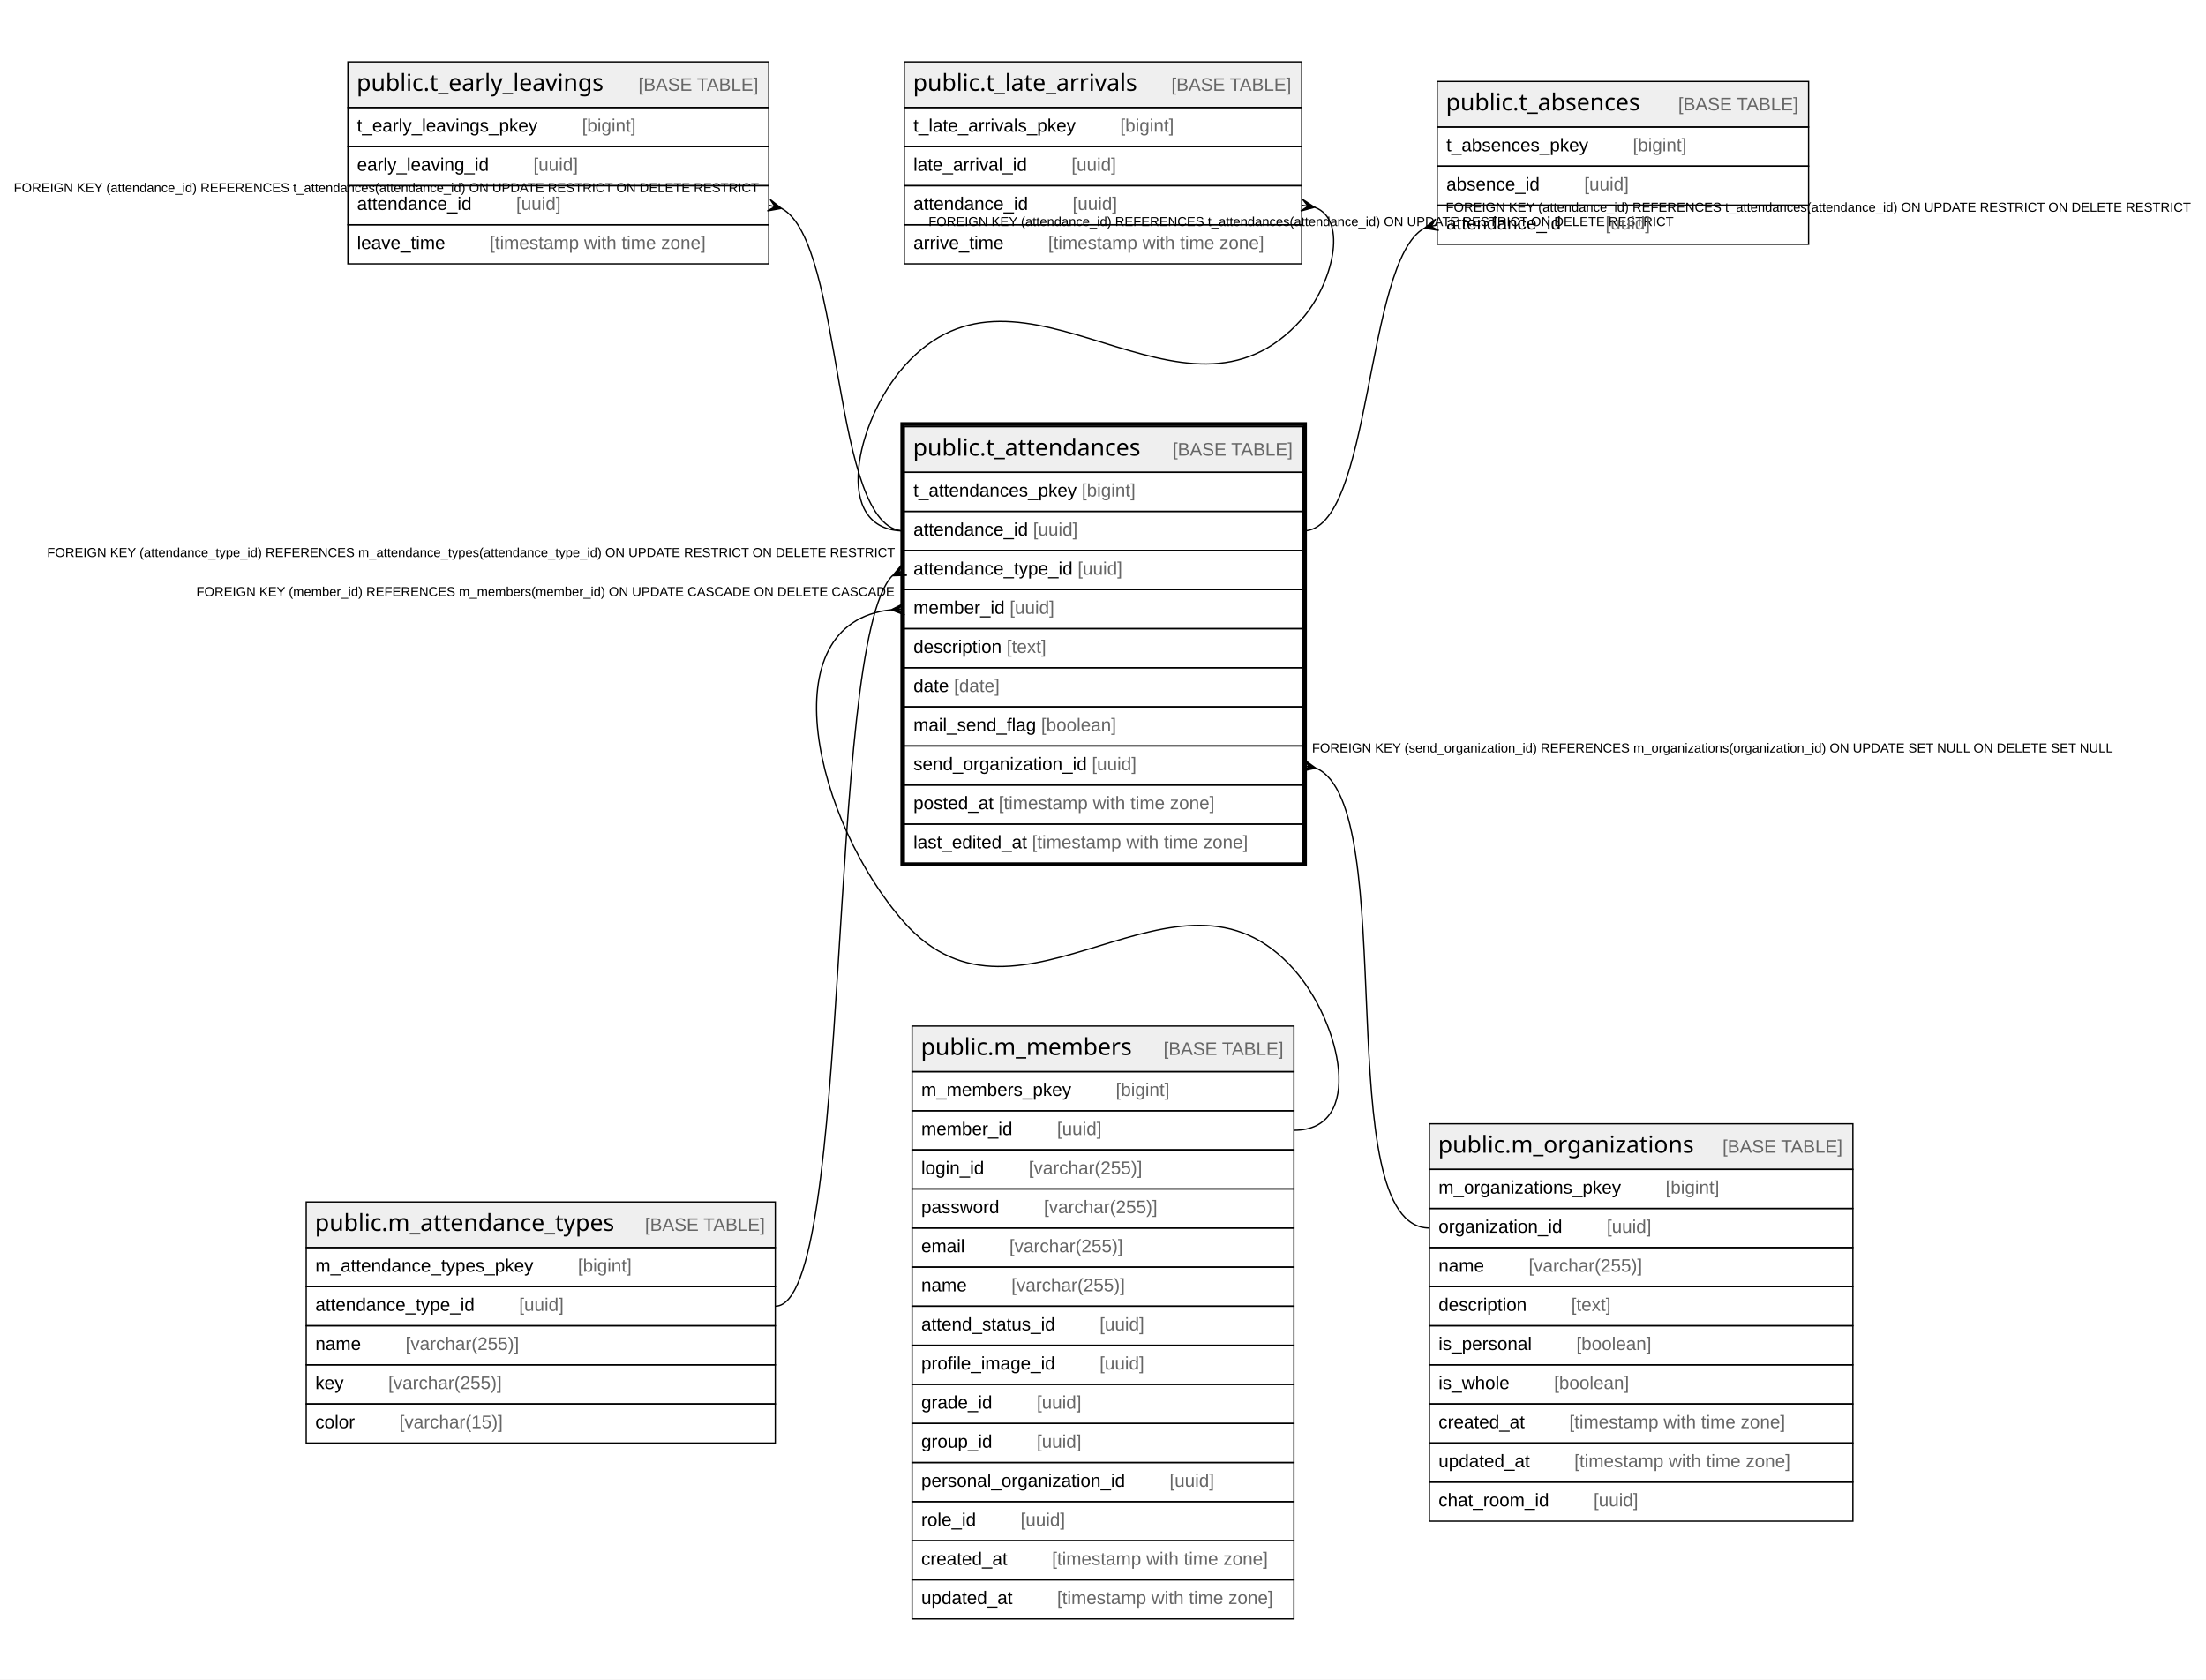
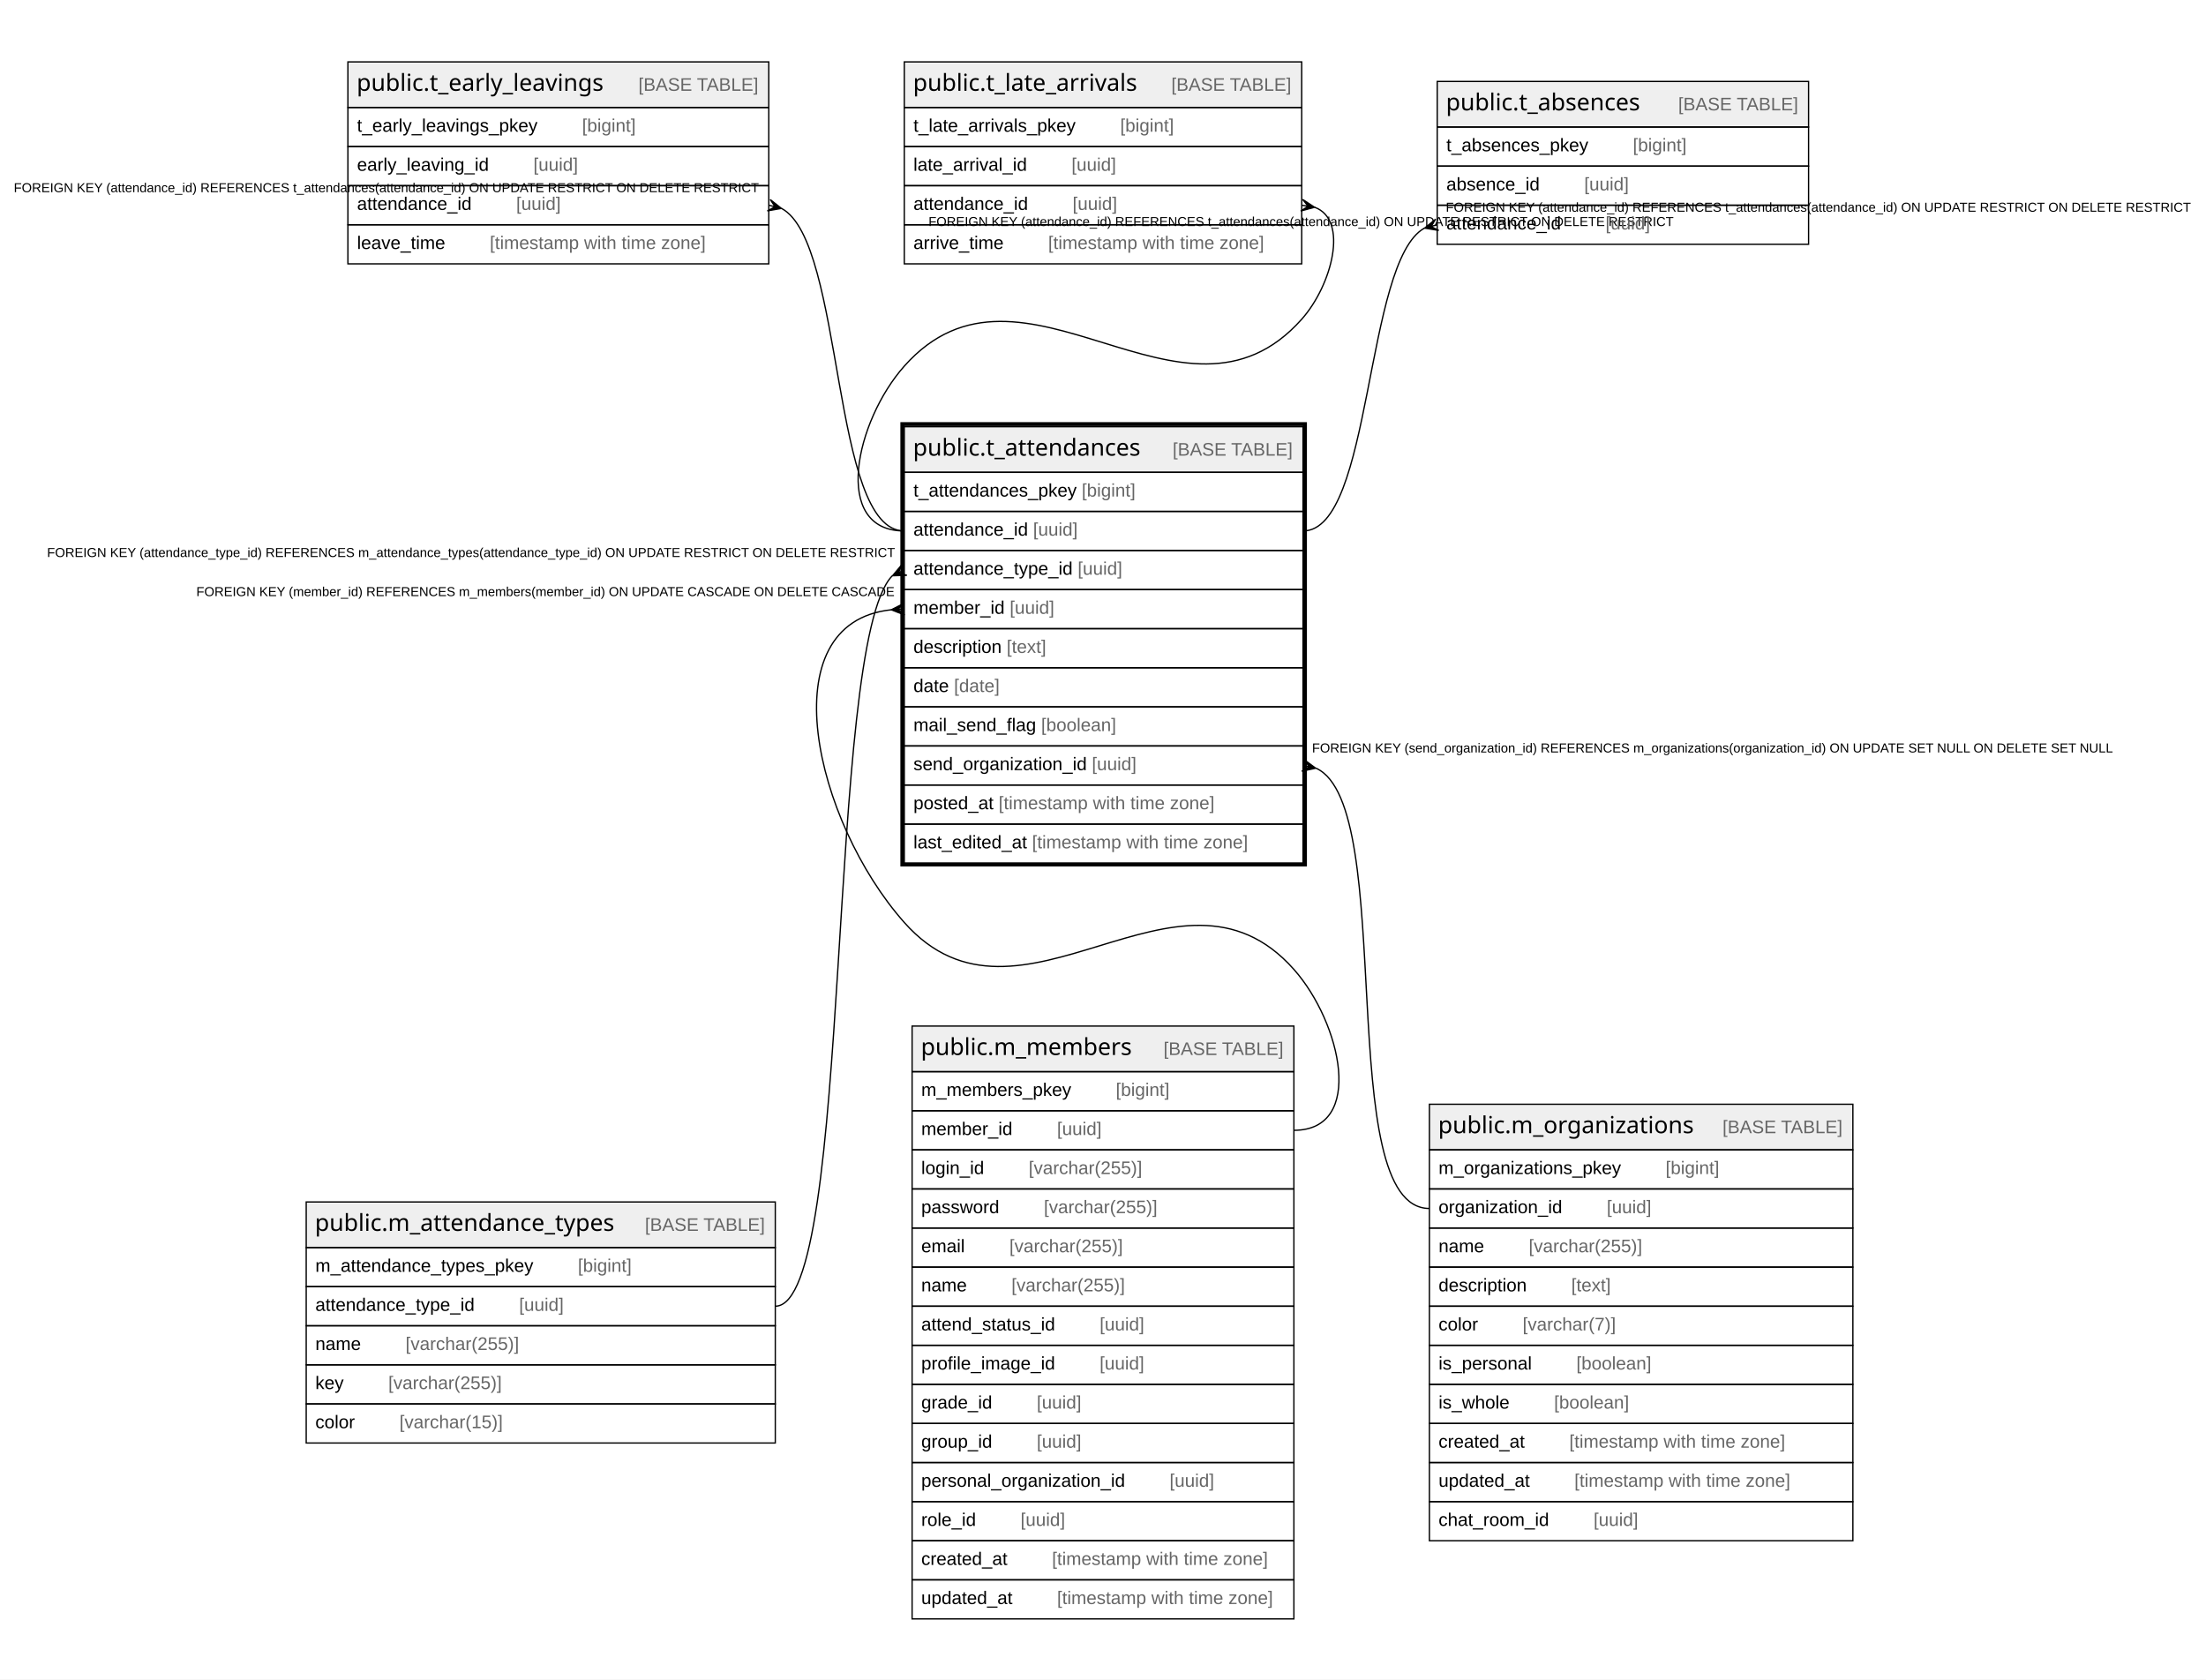
<svg xmlns="http://www.w3.org/2000/svg" width="1693pt" height="1289pt" viewBox="0.00 0.00 1693.00 1289.00">
  <g id="graph0" class="graph" transform="scale(1 1) rotate(0) translate(4 1285)">
    <polygon fill="#ffffff" stroke="transparent" points="-4,4 -4,-1285 1689,-1285 1689,4 -4,4" />
    <g id="node1" class="node">
      <polygon fill="#efefef" stroke="transparent" points="690,-922.5 690,-957.5 996,-957.5 996,-922.5 690,-922.5" />
      <polygon fill="none" stroke="#000000" points="690,-922.5 690,-957.5 996,-957.5 996,-922.5 690,-922.5" />
      <text text-anchor="start" x="696.683" y="-935.3" font-family="Arial Bold" font-size="18.00" fill="#000000">public.t_attendances</text>
      <text text-anchor="start" x="861.749" y="-935.3" font-family="Arial" font-size="14.00" fill="#000000">    </text>
      <text text-anchor="start" x="895.953" y="-935.3" font-family="Arial" font-size="14.00" fill="#666666">[BASE TABLE]</text>
      <polygon fill="none" stroke="#000000" points="690,-892.5 690,-922.5 996,-922.5 996,-892.5 690,-892.5" />
      <text text-anchor="start" x="697" y="-903.9" font-family="Arial" font-size="14.00" fill="#000000">t_attendances_pkey </text>
      <text text-anchor="start" x="826.171" y="-903.9" font-family="Arial" font-size="14.00" fill="#666666">[bigint]</text>
      <polygon fill="none" stroke="#000000" points="690,-862.5 690,-892.5 996,-892.5 996,-862.5 690,-862.5" />
      <text text-anchor="start" x="697" y="-873.9" font-family="Arial" font-size="14.00" fill="#000000">attendance_id </text>
      <text text-anchor="start" x="788.822" y="-873.9" font-family="Arial" font-size="14.00" fill="#666666">[uuid]</text>
      <polygon fill="none" stroke="#000000" points="690,-832.5 690,-862.5 996,-862.5 996,-832.5 690,-832.5" />
      <text text-anchor="start" x="697" y="-843.9" font-family="Arial" font-size="14.00" fill="#000000">attendance_type_id </text>
      <text text-anchor="start" x="823.06" y="-843.9" font-family="Arial" font-size="14.00" fill="#666666">[uuid]</text>
      <polygon fill="none" stroke="#000000" points="690,-802.5 690,-832.5 996,-832.5 996,-802.5 690,-802.5" />
      <text text-anchor="start" x="697" y="-813.9" font-family="Arial" font-size="14.00" fill="#000000">member_id </text>
      <text text-anchor="start" x="770.892" y="-813.9" font-family="Arial" font-size="14.00" fill="#666666">[uuid]</text>
      <polygon fill="none" stroke="#000000" points="690,-772.5 690,-802.5 996,-802.5 996,-772.5 690,-772.5" />
      <text text-anchor="start" x="697" y="-783.9" font-family="Arial" font-size="14.00" fill="#000000">description </text>
      <text text-anchor="start" x="768.568" y="-783.9" font-family="Arial" font-size="14.00" fill="#666666">[text]</text>
      <polygon fill="none" stroke="#000000" points="690,-742.5 690,-772.5 996,-772.5 996,-742.5 690,-742.5" />
      <text text-anchor="start" x="697" y="-753.9" font-family="Arial" font-size="14.00" fill="#000000">date </text>
      <text text-anchor="start" x="728.129" y="-753.9" font-family="Arial" font-size="14.00" fill="#666666">[date]</text>
      <polygon fill="none" stroke="#000000" points="690,-712.5 690,-742.5 996,-742.5 996,-712.5 690,-712.5" />
      <text text-anchor="start" x="697" y="-723.9" font-family="Arial" font-size="14.00" fill="#000000">mail_send_flag </text>
      <text text-anchor="start" x="795.022" y="-723.9" font-family="Arial" font-size="14.00" fill="#666666">[boolean]</text>
      <polygon fill="none" stroke="#000000" points="690,-682.5 690,-712.5 996,-712.5 996,-682.5 690,-682.5" />
      <text text-anchor="start" x="697" y="-693.9" font-family="Arial" font-size="14.00" fill="#000000">send_organization_id </text>
      <text text-anchor="start" x="833.935" y="-693.9" font-family="Arial" font-size="14.00" fill="#666666">[uuid]</text>
      <polygon fill="none" stroke="#000000" points="690,-652.5 690,-682.5 996,-682.5 996,-652.5 690,-652.5" />
      <text text-anchor="start" x="697" y="-663.9" font-family="Arial" font-size="14.00" fill="#000000">posted_at </text>
      <text text-anchor="start" x="762.367" y="-663.9" font-family="Arial" font-size="14.00" fill="#666666">[timestamp with time zone]</text>
      <polygon fill="none" stroke="#000000" points="690,-622.5 690,-652.5 996,-652.5 996,-622.5 690,-622.5" />
      <text text-anchor="start" x="697" y="-633.9" font-family="Arial" font-size="14.00" fill="#000000">last_edited_at </text>
      <text text-anchor="start" x="788.036" y="-633.9" font-family="Arial" font-size="14.00" fill="#666666">[timestamp with time zone]</text>
      <polygon fill="none" stroke="#000000" stroke-width="3" points="688.5,-621.5 688.5,-959.5 997.5,-959.5 997.5,-621.5 688.5,-621.5" />
    </g>
    <g id="node5" class="node">
      <polygon fill="#efefef" stroke="transparent" points="231,-327.5 231,-362.5 591,-362.5 591,-327.5 231,-327.5" />
      <polygon fill="none" stroke="#000000" points="231,-327.5 231,-362.5 591,-362.5 591,-327.5 231,-327.5" />
      <text text-anchor="start" x="237.678" y="-340.3" font-family="Arial Bold" font-size="18.00" fill="#000000">public.m_attendance_types</text>
      <text text-anchor="start" x="456.754" y="-340.3" font-family="Arial" font-size="14.00" fill="#000000">    </text>
      <text text-anchor="start" x="490.959" y="-340.3" font-family="Arial" font-size="14.00" fill="#666666">[BASE TABLE]</text>
      <polygon fill="none" stroke="#000000" points="231,-297.5 231,-327.5 591,-327.5 591,-297.5 231,-297.5" />
      <text text-anchor="start" x="238" y="-308.9" font-family="Arial" font-size="14.00" fill="#000000">m_attendance_types_pkey    </text>
      <text text-anchor="start" x="439.494" y="-308.9" font-family="Arial" font-size="14.00" fill="#666666">[bigint]</text>
      <polygon fill="none" stroke="#000000" points="231,-267.5 231,-297.5 591,-297.5 591,-267.5 231,-267.5" />
      <text text-anchor="start" x="238" y="-278.9" font-family="Arial" font-size="14.00" fill="#000000">attendance_type_id    </text>
      <text text-anchor="start" x="394.374" y="-278.9" font-family="Arial" font-size="14.00" fill="#666666">[uuid]</text>
      <polygon fill="none" stroke="#000000" points="231,-237.5 231,-267.5 591,-267.5 591,-237.5 231,-237.5" />
      <text text-anchor="start" x="238" y="-248.9" font-family="Arial" font-size="14.00" fill="#000000">name    </text>
      <text text-anchor="start" x="307.213" y="-248.9" font-family="Arial" font-size="14.00" fill="#666666">[varchar(255)]</text>
      <polygon fill="none" stroke="#000000" points="231,-207.5 231,-237.5 591,-237.5 591,-207.5 231,-207.5" />
      <text text-anchor="start" x="238" y="-218.9" font-family="Arial" font-size="14.00" fill="#000000">key    </text>
      <text text-anchor="start" x="293.987" y="-218.9" font-family="Arial" font-size="14.00" fill="#666666">[varchar(255)]</text>
      <polygon fill="none" stroke="#000000" points="231,-177.5 231,-207.5 591,-207.5 591,-177.5 231,-177.5" />
      <text text-anchor="start" x="238" y="-188.9" font-family="Arial" font-size="14.00" fill="#000000">color    </text>
      <text text-anchor="start" x="302.537" y="-188.9" font-family="Arial" font-size="14.00" fill="#666666">[varchar(15)]</text>
    </g>
    <g id="edge4" class="edge">
      <path fill="none" stroke="#000000" d="M680.659,-842.952C629.012,-789.481 651.373,-282.5 591,-282.5" />
      <polygon fill="#000000" stroke="#000000" points="681.009,-843.122 688.03,-851.546 685.505,-845.311 690,-847.5 690,-847.5 690,-847.5 685.505,-845.311 691.97,-843.454 681.009,-843.122 681.009,-843.122" />
      <text text-anchor="start" x="32.117" y="-857.5" font-family="Arial" font-size="10.00" fill="#000000">FOREIGN KEY (attendance_type_id) REFERENCES m_attendance_types(attendance_type_id) ON UPDATE RESTRICT ON DELETE RESTRICT</text>
    </g>
    <g id="node6" class="node">
      <polygon fill="#efefef" stroke="transparent" points="696,-462.5 696,-497.5 989,-497.5 989,-462.5 696,-462.5" />
      <polygon fill="none" stroke="#000000" points="696,-462.5 696,-497.5 989,-497.5 989,-462.5 696,-462.5" />
      <text text-anchor="start" x="702.715" y="-475.3" font-family="Arial Bold" font-size="18.00" fill="#000000">public.m_members</text>
      <text text-anchor="start" x="854.717" y="-475.3" font-family="Arial" font-size="14.00" fill="#000000">    </text>
      <text text-anchor="start" x="888.922" y="-475.3" font-family="Arial" font-size="14.00" fill="#666666">[BASE TABLE]</text>
      <polygon fill="none" stroke="#000000" points="696,-432.5 696,-462.5 989,-462.5 989,-432.5 696,-432.5" />
      <text text-anchor="start" x="703" y="-443.9" font-family="Arial" font-size="14.00" fill="#000000">m_members_pkey    </text>
      <text text-anchor="start" x="852.325" y="-443.9" font-family="Arial" font-size="14.00" fill="#666666">[bigint]</text>
      <polygon fill="none" stroke="#000000" points="696,-402.5 696,-432.5 989,-432.5 989,-402.5 696,-402.5" />
      <text text-anchor="start" x="703" y="-413.9" font-family="Arial" font-size="14.00" fill="#000000">member_id    </text>
      <text text-anchor="start" x="807.206" y="-413.9" font-family="Arial" font-size="14.00" fill="#666666">[uuid]</text>
      <polygon fill="none" stroke="#000000" points="696,-372.5 696,-402.5 989,-402.5 989,-372.5 696,-372.5" />
      <text text-anchor="start" x="703" y="-383.9" font-family="Arial" font-size="14.00" fill="#000000">login_id    </text>
      <text text-anchor="start" x="785.438" y="-383.9" font-family="Arial" font-size="14.00" fill="#666666">[varchar(255)]</text>
      <polygon fill="none" stroke="#000000" points="696,-342.5 696,-372.5 989,-372.5 989,-342.5 696,-342.5" />
      <text text-anchor="start" x="703" y="-353.9" font-family="Arial" font-size="14.00" fill="#000000">password    </text>
      <text text-anchor="start" x="797.102" y="-353.9" font-family="Arial" font-size="14.00" fill="#666666">[varchar(255)]</text>
      <polygon fill="none" stroke="#000000" points="696,-312.5 696,-342.5 989,-342.5 989,-312.5 696,-312.5" />
      <text text-anchor="start" x="703" y="-323.9" font-family="Arial" font-size="14.00" fill="#000000">email    </text>
      <text text-anchor="start" x="770.644" y="-323.9" font-family="Arial" font-size="14.00" fill="#666666">[varchar(255)]</text>
      <polygon fill="none" stroke="#000000" points="696,-282.5 696,-312.5 989,-312.5 989,-282.5 696,-282.5" />
      <text text-anchor="start" x="703" y="-293.9" font-family="Arial" font-size="14.00" fill="#000000">name    </text>
      <text text-anchor="start" x="772.213" y="-293.9" font-family="Arial" font-size="14.00" fill="#666666">[varchar(255)]</text>
      <polygon fill="none" stroke="#000000" points="696,-252.5 696,-282.5 989,-282.5 989,-252.5 696,-252.5" />
      <text text-anchor="start" x="703" y="-263.9" font-family="Arial" font-size="14.00" fill="#000000">attend_status_id    </text>
      <text text-anchor="start" x="839.917" y="-263.9" font-family="Arial" font-size="14.00" fill="#666666">[uuid]</text>
      <polygon fill="none" stroke="#000000" points="696,-222.5 696,-252.5 989,-252.5 989,-222.5 696,-222.5" />
      <text text-anchor="start" x="703" y="-233.9" font-family="Arial" font-size="14.00" fill="#000000">profile_image_id    </text>
      <text text-anchor="start" x="839.886" y="-233.9" font-family="Arial" font-size="14.00" fill="#666666">[uuid]</text>
      <polygon fill="none" stroke="#000000" points="696,-192.5 696,-222.5 989,-222.5 989,-192.5 696,-192.5" />
      <text text-anchor="start" x="703" y="-203.9" font-family="Arial" font-size="14.00" fill="#000000">grade_id    </text>
      <text text-anchor="start" x="791.668" y="-203.9" font-family="Arial" font-size="14.00" fill="#666666">[uuid]</text>
      <polygon fill="none" stroke="#000000" points="696,-162.5 696,-192.5 989,-192.5 989,-162.5 696,-162.5" />
      <text text-anchor="start" x="703" y="-173.9" font-family="Arial" font-size="14.00" fill="#000000">group_id    </text>
      <text text-anchor="start" x="791.668" y="-173.9" font-family="Arial" font-size="14.00" fill="#666666">[uuid]</text>
      <polygon fill="none" stroke="#000000" points="696,-132.5 696,-162.5 989,-162.5 989,-132.5 696,-132.5" />
      <text text-anchor="start" x="703" y="-143.9" font-family="Arial" font-size="14.00" fill="#000000">personal_organization_id    </text>
      <text text-anchor="start" x="893.582" y="-143.9" font-family="Arial" font-size="14.00" fill="#666666">[uuid]</text>
      <polygon fill="none" stroke="#000000" points="696,-102.5 696,-132.5 989,-132.5 989,-102.5 696,-102.5" />
      <text text-anchor="start" x="703" y="-113.9" font-family="Arial" font-size="14.00" fill="#000000">role_id    </text>
      <text text-anchor="start" x="779.209" y="-113.9" font-family="Arial" font-size="14.00" fill="#666666">[uuid]</text>
      <polygon fill="none" stroke="#000000" points="696,-72.5 696,-102.5 989,-102.5 989,-72.5 696,-72.5" />
      <text text-anchor="start" x="703" y="-83.9" font-family="Arial" font-size="14.00" fill="#000000">created_at    </text>
      <text text-anchor="start" x="803.342" y="-83.9" font-family="Arial" font-size="14.00" fill="#666666">[timestamp with time zone]</text>
      <polygon fill="none" stroke="#000000" points="696,-42.5 696,-72.5 989,-72.5 989,-42.5 696,-42.5" />
      <text text-anchor="start" x="703" y="-53.9" font-family="Arial" font-size="14.00" fill="#000000">updated_at    </text>
      <text text-anchor="start" x="807.247" y="-53.9" font-family="Arial" font-size="14.00" fill="#666666">[timestamp with time zone]</text>
    </g>
    <g id="edge5" class="edge">
      <path fill="none" stroke="#000000" d="M679.821,-816.978C585.538,-806.929 621.434,-654.317 690,-577 778.808,-476.858 900.192,-641.143 989,-541 1025.419,-499.933 1043.889,-417.5 989,-417.5" />
      <polygon fill="#000000" stroke="#000000" points="680.013,-816.988 689.769,-821.994 685.007,-817.244 690,-817.5 690,-817.5 690,-817.5 685.007,-817.244 690.231,-813.006 680.013,-816.988 680.013,-816.988" />
      <text text-anchor="start" x="146.67" y="-827.5" font-family="Arial" font-size="10.00" fill="#000000">FOREIGN KEY (member_id) REFERENCES m_members(member_id) ON UPDATE CASCADE ON DELETE CASCADE</text>
    </g>
    <g id="node7" class="node">
-       <polygon fill="#efefef" stroke="transparent" points="1093,-387.5 1093,-422.5 1418,-422.5 1418,-387.5 1093,-387.5" />
-       <polygon fill="none" stroke="#000000" points="1093,-387.5 1093,-422.5 1418,-422.5 1418,-387.5 1093,-387.5" />
-       <text text-anchor="start" x="1099.699" y="-400.3" font-family="Arial Bold" font-size="18.00" fill="#000000">public.m_organizations</text>
-       <text text-anchor="start" x="1283.733" y="-400.3" font-family="Arial" font-size="14.00" fill="#000000">    </text>
-       <text text-anchor="start" x="1317.938" y="-400.3" font-family="Arial" font-size="14.00" fill="#666666">[BASE TABLE]</text>
-       <polygon fill="none" stroke="#000000" points="1093,-357.5 1093,-387.5 1418,-387.5 1418,-357.5 1093,-357.5" />
-       <text text-anchor="start" x="1100" y="-368.9" font-family="Arial" font-size="14.00" fill="#000000">m_organizations_pkey    </text>
-       <text text-anchor="start" x="1274.238" y="-368.9" font-family="Arial" font-size="14.00" fill="#666666">[bigint]</text>
-       <polygon fill="none" stroke="#000000" points="1093,-327.5 1093,-357.5 1418,-357.5 1418,-327.5 1093,-327.5" />
-       <text text-anchor="start" x="1100" y="-338.9" font-family="Arial" font-size="14.00" fill="#000000">organization_id    </text>
-       <text text-anchor="start" x="1229.119" y="-338.9" font-family="Arial" font-size="14.00" fill="#666666">[uuid]</text>
-       <polygon fill="none" stroke="#000000" points="1093,-297.5 1093,-327.5 1418,-327.5 1418,-297.5 1093,-297.5" />
-       <text text-anchor="start" x="1100" y="-308.9" font-family="Arial" font-size="14.00" fill="#000000">name    </text>
-       <text text-anchor="start" x="1169.213" y="-308.9" font-family="Arial" font-size="14.00" fill="#666666">[varchar(255)]</text>
-       <polygon fill="none" stroke="#000000" points="1093,-267.5 1093,-297.5 1418,-297.5 1418,-267.5 1093,-267.5" />
-       <text text-anchor="start" x="1100" y="-278.9" font-family="Arial" font-size="14.00" fill="#000000">description    </text>
-       <text text-anchor="start" x="1201.882" y="-278.9" font-family="Arial" font-size="14.00" fill="#666666">[text]</text>
-       <polygon fill="none" stroke="#000000" points="1093,-237.5 1093,-267.5 1418,-267.5 1418,-237.5 1093,-237.5" />
-       <text text-anchor="start" x="1100" y="-248.9" font-family="Arial" font-size="14.00" fill="#000000">is_personal    </text>
-       <text text-anchor="start" x="1205.774" y="-248.9" font-family="Arial" font-size="14.00" fill="#666666">[boolean]</text>
-       <polygon fill="none" stroke="#000000" points="1093,-207.5 1093,-237.5 1418,-237.5 1418,-207.5 1093,-207.5" />
-       <text text-anchor="start" x="1100" y="-218.9" font-family="Arial" font-size="14.00" fill="#000000">is_whole    </text>
-       <text text-anchor="start" x="1188.655" y="-218.9" font-family="Arial" font-size="14.00" fill="#666666">[boolean]</text>
-       <polygon fill="none" stroke="#000000" points="1093,-177.5 1093,-207.5 1418,-207.5 1418,-177.5 1093,-177.5" />
-       <text text-anchor="start" x="1100" y="-188.9" font-family="Arial" font-size="14.00" fill="#000000">created_at    </text>
-       <text text-anchor="start" x="1200.342" y="-188.9" font-family="Arial" font-size="14.00" fill="#666666">[timestamp with time zone]</text>
-       <polygon fill="none" stroke="#000000" points="1093,-147.5 1093,-177.5 1418,-177.5 1418,-147.5 1093,-147.5" />
-       <text text-anchor="start" x="1100" y="-158.9" font-family="Arial" font-size="14.00" fill="#000000">updated_at    </text>
-       <text text-anchor="start" x="1204.247" y="-158.9" font-family="Arial" font-size="14.00" fill="#666666">[timestamp with time zone]</text>
-       <polygon fill="none" stroke="#000000" points="1093,-117.5 1093,-147.5 1418,-147.5 1418,-117.5 1093,-117.5" />
-       <text text-anchor="start" x="1100" y="-128.9" font-family="Arial" font-size="14.00" fill="#000000">chat_room_id    </text>
-       <text text-anchor="start" x="1219.001" y="-128.9" font-family="Arial" font-size="14.00" fill="#666666">[uuid]</text>
+       <polygon fill="#efefef" stroke="transparent" points="1093,-402.5 1093,-437.5 1418,-437.5 1418,-402.5 1093,-402.5" />
+       <polygon fill="none" stroke="#000000" points="1093,-402.5 1093,-437.5 1418,-437.5 1418,-402.5 1093,-402.5" />
+       <text text-anchor="start" x="1099.699" y="-415.3" font-family="Arial Bold" font-size="18.00" fill="#000000">public.m_organizations</text>
+       <text text-anchor="start" x="1283.733" y="-415.3" font-family="Arial" font-size="14.00" fill="#000000">    </text>
+       <text text-anchor="start" x="1317.938" y="-415.3" font-family="Arial" font-size="14.00" fill="#666666">[BASE TABLE]</text>
+       <polygon fill="none" stroke="#000000" points="1093,-372.5 1093,-402.5 1418,-402.5 1418,-372.5 1093,-372.5" />
+       <text text-anchor="start" x="1100" y="-383.9" font-family="Arial" font-size="14.00" fill="#000000">m_organizations_pkey    </text>
+       <text text-anchor="start" x="1274.238" y="-383.9" font-family="Arial" font-size="14.00" fill="#666666">[bigint]</text>
+       <polygon fill="none" stroke="#000000" points="1093,-342.5 1093,-372.5 1418,-372.5 1418,-342.5 1093,-342.5" />
+       <text text-anchor="start" x="1100" y="-353.9" font-family="Arial" font-size="14.00" fill="#000000">organization_id    </text>
+       <text text-anchor="start" x="1229.119" y="-353.9" font-family="Arial" font-size="14.00" fill="#666666">[uuid]</text>
+       <polygon fill="none" stroke="#000000" points="1093,-312.5 1093,-342.5 1418,-342.5 1418,-312.5 1093,-312.5" />
+       <text text-anchor="start" x="1100" y="-323.9" font-family="Arial" font-size="14.00" fill="#000000">name    </text>
+       <text text-anchor="start" x="1169.213" y="-323.9" font-family="Arial" font-size="14.00" fill="#666666">[varchar(255)]</text>
+       <polygon fill="none" stroke="#000000" points="1093,-282.5 1093,-312.5 1418,-312.5 1418,-282.5 1093,-282.5" />
+       <text text-anchor="start" x="1100" y="-293.9" font-family="Arial" font-size="14.00" fill="#000000">description    </text>
+       <text text-anchor="start" x="1201.882" y="-293.9" font-family="Arial" font-size="14.00" fill="#666666">[text]</text>
+       <polygon fill="none" stroke="#000000" points="1093,-252.5 1093,-282.5 1418,-282.5 1418,-252.5 1093,-252.5" />
+       <text text-anchor="start" x="1100" y="-263.9" font-family="Arial" font-size="14.00" fill="#000000">color    </text>
+       <text text-anchor="start" x="1164.537" y="-263.9" font-family="Arial" font-size="14.00" fill="#666666">[varchar(7)]</text>
+       <polygon fill="none" stroke="#000000" points="1093,-222.5 1093,-252.5 1418,-252.5 1418,-222.5 1093,-222.5" />
+       <text text-anchor="start" x="1100" y="-233.9" font-family="Arial" font-size="14.00" fill="#000000">is_personal    </text>
+       <text text-anchor="start" x="1205.774" y="-233.9" font-family="Arial" font-size="14.00" fill="#666666">[boolean]</text>
+       <polygon fill="none" stroke="#000000" points="1093,-192.5 1093,-222.5 1418,-222.5 1418,-192.5 1093,-192.5" />
+       <text text-anchor="start" x="1100" y="-203.9" font-family="Arial" font-size="14.00" fill="#000000">is_whole    </text>
+       <text text-anchor="start" x="1188.655" y="-203.9" font-family="Arial" font-size="14.00" fill="#666666">[boolean]</text>
+       <polygon fill="none" stroke="#000000" points="1093,-162.5 1093,-192.5 1418,-192.5 1418,-162.5 1093,-162.5" />
+       <text text-anchor="start" x="1100" y="-173.9" font-family="Arial" font-size="14.00" fill="#000000">created_at    </text>
+       <text text-anchor="start" x="1200.342" y="-173.9" font-family="Arial" font-size="14.00" fill="#666666">[timestamp with time zone]</text>
+       <polygon fill="none" stroke="#000000" points="1093,-132.5 1093,-162.5 1418,-162.5 1418,-132.5 1093,-132.5" />
+       <text text-anchor="start" x="1100" y="-143.9" font-family="Arial" font-size="14.00" fill="#000000">updated_at    </text>
+       <text text-anchor="start" x="1204.247" y="-143.9" font-family="Arial" font-size="14.00" fill="#666666">[timestamp with time zone]</text>
+       <polygon fill="none" stroke="#000000" points="1093,-102.5 1093,-132.5 1418,-132.5 1418,-102.5 1093,-102.5" />
+       <text text-anchor="start" x="1100" y="-113.9" font-family="Arial" font-size="14.00" fill="#000000">chat_room_id    </text>
+       <text text-anchor="start" x="1219.001" y="-113.9" font-family="Arial" font-size="14.00" fill="#666666">[uuid]</text>
    </g>
    <g id="edge6" class="edge">
-       <path fill="none" stroke="#000000" d="M1006.15,-695.415C1072.1,-666.322 1014.893,-342.5 1093,-342.5" />
-       <polygon fill="#000000" stroke="#000000" points="1005.795,-695.488 995.095,-693.092 1000.898,-696.494 996,-697.5 996,-697.5 996,-697.5 1000.898,-696.494 996.905,-701.908 1005.795,-695.488 1005.795,-695.488" />
+       <path fill="none" stroke="#000000" d="M1006.163,-695.329C1069.237,-666.372 1018.113,-357.5 1093,-357.5" />
+       <polygon fill="#000000" stroke="#000000" points="1005.779,-695.411 995.06,-693.099 1000.89,-696.455 996,-697.5 996,-697.5 996,-697.5 1000.89,-696.455 996.94,-701.901 1005.779,-695.411 1005.779,-695.411" />
      <text text-anchor="start" x="1002.91" y="-707.5" font-family="Arial" font-size="10.00" fill="#000000">FOREIGN KEY (send_organization_id) REFERENCES m_organizations(organization_id) ON UPDATE SET NULL ON DELETE SET NULL</text>
    </g>
    <g id="node2" class="node">
      <polygon fill="#efefef" stroke="transparent" points="263,-1202.5 263,-1237.5 586,-1237.5 586,-1202.5 263,-1202.5" />
      <polygon fill="none" stroke="#000000" points="263,-1202.5 263,-1237.5 586,-1237.5 586,-1202.5 263,-1202.5" />
      <text text-anchor="start" x="269.698" y="-1215.3" font-family="Arial Bold" font-size="18.00" fill="#000000">public.t_early_leavings</text>
      <text text-anchor="start" x="451.734" y="-1215.3" font-family="Arial" font-size="14.00" fill="#000000">    </text>
      <text text-anchor="start" x="485.939" y="-1215.3" font-family="Arial" font-size="14.00" fill="#666666">[BASE TABLE]</text>
      <polygon fill="none" stroke="#000000" points="263,-1172.5 263,-1202.5 586,-1202.5 586,-1172.5 263,-1172.5" />
      <text text-anchor="start" x="270" y="-1183.9" font-family="Arial" font-size="14.00" fill="#000000">t_early_leavings_pkey    </text>
      <text text-anchor="start" x="442.684" y="-1183.9" font-family="Arial" font-size="14.00" fill="#666666">[bigint]</text>
      <polygon fill="none" stroke="#000000" points="263,-1142.5 263,-1172.5 586,-1172.5 586,-1142.5 263,-1142.5" />
      <text text-anchor="start" x="270" y="-1153.9" font-family="Arial" font-size="14.00" fill="#000000">early_leaving_id    </text>
      <text text-anchor="start" x="405.335" y="-1153.9" font-family="Arial" font-size="14.00" fill="#666666">[uuid]</text>
      <polygon fill="none" stroke="#000000" points="263,-1112.5 263,-1142.5 586,-1142.5 586,-1112.5 263,-1112.5" />
      <text text-anchor="start" x="270" y="-1123.9" font-family="Arial" font-size="14.00" fill="#000000">attendance_id    </text>
      <text text-anchor="start" x="392.136" y="-1123.9" font-family="Arial" font-size="14.00" fill="#666666">[uuid]</text>
      <polygon fill="none" stroke="#000000" points="263,-1082.5 263,-1112.5 586,-1112.5 586,-1082.5 263,-1082.5" />
      <text text-anchor="start" x="270" y="-1093.9" font-family="Arial" font-size="14.00" fill="#000000">leave_time    </text>
      <text text-anchor="start" x="371.882" y="-1093.9" font-family="Arial" font-size="14.00" fill="#666666">[timestamp with time zone]</text>
    </g>
    <g id="edge1" class="edge">
      <path fill="none" stroke="#000000" d="M595.82,-1125.026C644.519,-1099.061 633.355,-877.5 690,-877.5" />
      <polygon fill="#000000" stroke="#000000" points="595.697,-1125.056 584.9,-1123.136 590.848,-1126.278 586,-1127.5 586,-1127.5 586,-1127.5 590.848,-1126.278 587.1,-1131.864 595.697,-1125.056 595.697,-1125.056" />
      <text text-anchor="start" x="6.575" y="-1137.5" font-family="Arial" font-size="10.00" fill="#000000">FOREIGN KEY (attendance_id) REFERENCES t_attendances(attendance_id) ON UPDATE RESTRICT ON DELETE RESTRICT</text>
    </g>
    <g id="node3" class="node">
      <polygon fill="#efefef" stroke="transparent" points="690,-1202.5 690,-1237.5 995,-1237.5 995,-1202.5 690,-1202.5" />
      <polygon fill="none" stroke="#000000" points="690,-1202.5 690,-1237.5 995,-1237.5 995,-1202.5 690,-1202.5" />
      <text text-anchor="start" x="696.707" y="-1215.3" font-family="Arial Bold" font-size="18.00" fill="#000000">public.t_late_arrivals</text>
      <text text-anchor="start" x="860.725" y="-1215.3" font-family="Arial" font-size="14.00" fill="#000000">    </text>
      <text text-anchor="start" x="894.93" y="-1215.3" font-family="Arial" font-size="14.00" fill="#666666">[BASE TABLE]</text>
      <polygon fill="none" stroke="#000000" points="690,-1172.5 690,-1202.5 995,-1202.5 995,-1172.5 690,-1172.5" />
      <text text-anchor="start" x="697" y="-1183.9" font-family="Arial" font-size="14.00" fill="#000000">t_late_arrivals_pkey    </text>
      <text text-anchor="start" x="855.67" y="-1183.9" font-family="Arial" font-size="14.00" fill="#666666">[bigint]</text>
      <polygon fill="none" stroke="#000000" points="690,-1142.5 690,-1172.5 995,-1172.5 995,-1142.5 690,-1142.5" />
      <text text-anchor="start" x="697" y="-1153.9" font-family="Arial" font-size="14.00" fill="#000000">late_arrival_id    </text>
      <text text-anchor="start" x="818.321" y="-1153.9" font-family="Arial" font-size="14.00" fill="#666666">[uuid]</text>
      <polygon fill="none" stroke="#000000" points="690,-1112.5 690,-1142.5 995,-1142.5 995,-1112.5 690,-1112.5" />
      <text text-anchor="start" x="697" y="-1123.9" font-family="Arial" font-size="14.00" fill="#000000">attendance_id    </text>
      <text text-anchor="start" x="819.136" y="-1123.9" font-family="Arial" font-size="14.00" fill="#666666">[uuid]</text>
      <polygon fill="none" stroke="#000000" points="690,-1082.5 690,-1112.5 995,-1112.5 995,-1082.5 690,-1082.5" />
      <text text-anchor="start" x="697" y="-1093.9" font-family="Arial" font-size="14.00" fill="#000000">arrive_time    </text>
      <text text-anchor="start" x="800.421" y="-1093.9" font-family="Arial" font-size="14.00" fill="#666666">[timestamp with time zone]</text>
    </g>
    <g id="edge2" class="edge">
      <path fill="none" stroke="#000000" d="M1004.944,-1125.91C1031.218,-1116.367 1018.314,-1066.227 995,-1040 904.316,-937.982 780.684,-1106.018 690,-1004 652.648,-961.979 633.778,-877.5 690,-877.5" />
      <polygon fill="#000000" stroke="#000000" points="1004.875,-1125.921 994.289,-1123.056 999.937,-1126.71 995,-1127.5 995,-1127.5 995,-1127.5 999.937,-1126.71 995.711,-1131.944 1004.875,-1125.921 1004.875,-1125.921" />
      <text text-anchor="start" x="708.576" y="-1111.5" font-family="Arial" font-size="10.00" fill="#000000">FOREIGN KEY (attendance_id) REFERENCES t_attendances(attendance_id) ON UPDATE RESTRICT ON DELETE RESTRICT</text>
    </g>
    <g id="node4" class="node">
      <polygon fill="#efefef" stroke="transparent" points="1099,-1187.5 1099,-1222.5 1384,-1222.5 1384,-1187.5 1099,-1187.5" />
      <polygon fill="none" stroke="#000000" points="1099,-1187.5 1099,-1222.5 1384,-1222.5 1384,-1187.5 1099,-1187.5" />
      <text text-anchor="start" x="1105.692" y="-1200.3" font-family="Arial Bold" font-size="18.00" fill="#000000">public.t_absences</text>
      <text text-anchor="start" x="1249.74" y="-1200.3" font-family="Arial" font-size="14.00" fill="#000000">    </text>
      <text text-anchor="start" x="1283.945" y="-1200.3" font-family="Arial" font-size="14.00" fill="#666666">[BASE TABLE]</text>
      <polygon fill="none" stroke="#000000" points="1099,-1157.5 1099,-1187.5 1384,-1187.5 1384,-1157.5 1099,-1157.5" />
      <text text-anchor="start" x="1106" y="-1168.9" font-family="Arial" font-size="14.00" fill="#000000">t_absences_pkey    </text>
      <text text-anchor="start" x="1249.139" y="-1168.9" font-family="Arial" font-size="14.00" fill="#666666">[bigint]</text>
      <polygon fill="none" stroke="#000000" points="1099,-1127.5 1099,-1157.5 1384,-1157.5 1384,-1127.5 1099,-1127.5" />
      <text text-anchor="start" x="1106" y="-1138.9" font-family="Arial" font-size="14.00" fill="#000000">absence_id    </text>
      <text text-anchor="start" x="1211.79" y="-1138.9" font-family="Arial" font-size="14.00" fill="#666666">[uuid]</text>
      <polygon fill="none" stroke="#000000" points="1099,-1097.5 1099,-1127.5 1384,-1127.5 1384,-1097.5 1099,-1097.5" />
      <text text-anchor="start" x="1106" y="-1108.9" font-family="Arial" font-size="14.00" fill="#000000">attendance_id    </text>
      <text text-anchor="start" x="1228.136" y="-1108.9" font-family="Arial" font-size="14.00" fill="#666666">[uuid]</text>
    </g>
    <g id="edge3" class="edge">
      <path fill="none" stroke="#000000" d="M1089.073,-1109.861C1043.096,-1084.043 1049.455,-877.5 996,-877.5" />
      <polygon fill="#000000" stroke="#000000" points="1089.336,-1109.93 1097.844,-1116.849 1094.168,-1111.215 1099,-1112.5 1099,-1112.5 1099,-1112.5 1094.168,-1111.215 1100.156,-1108.151 1089.336,-1109.93 1089.336,-1109.93" />
      <text text-anchor="start" x="1105.575" y="-1122.5" font-family="Arial" font-size="10.00" fill="#000000">FOREIGN KEY (attendance_id) REFERENCES t_attendances(attendance_id) ON UPDATE RESTRICT ON DELETE RESTRICT</text>
    </g>
  </g>
</svg>
